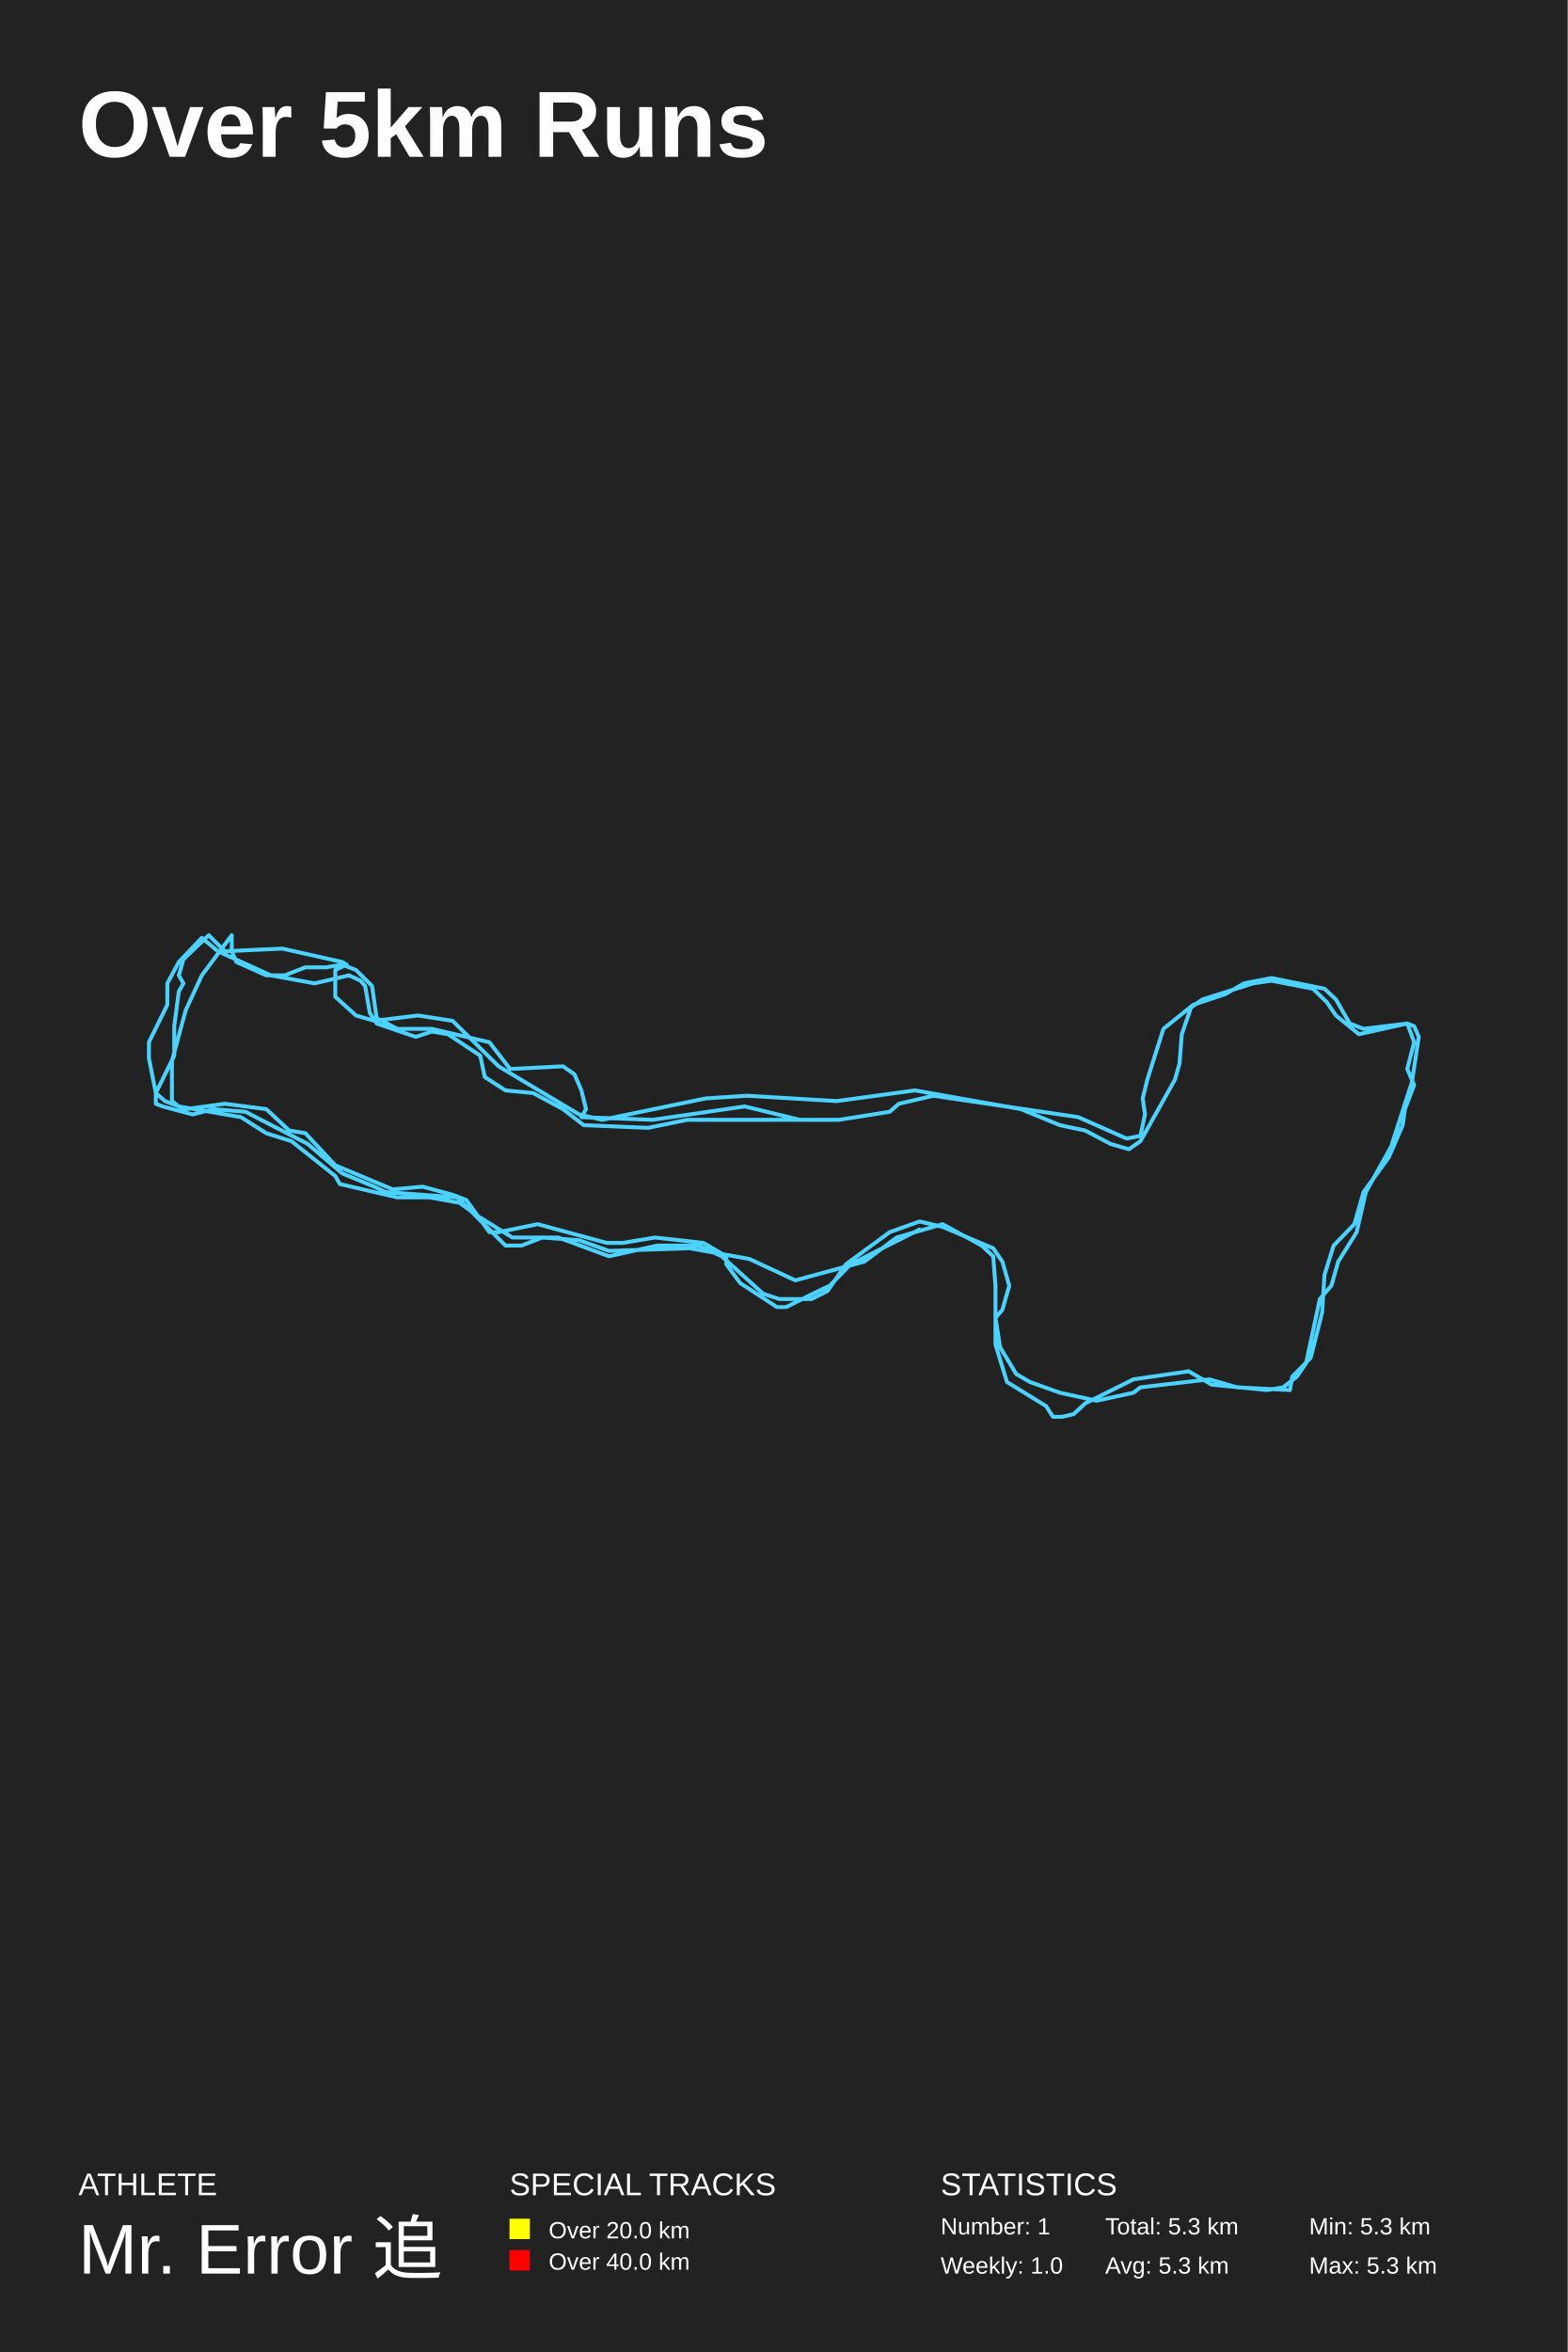
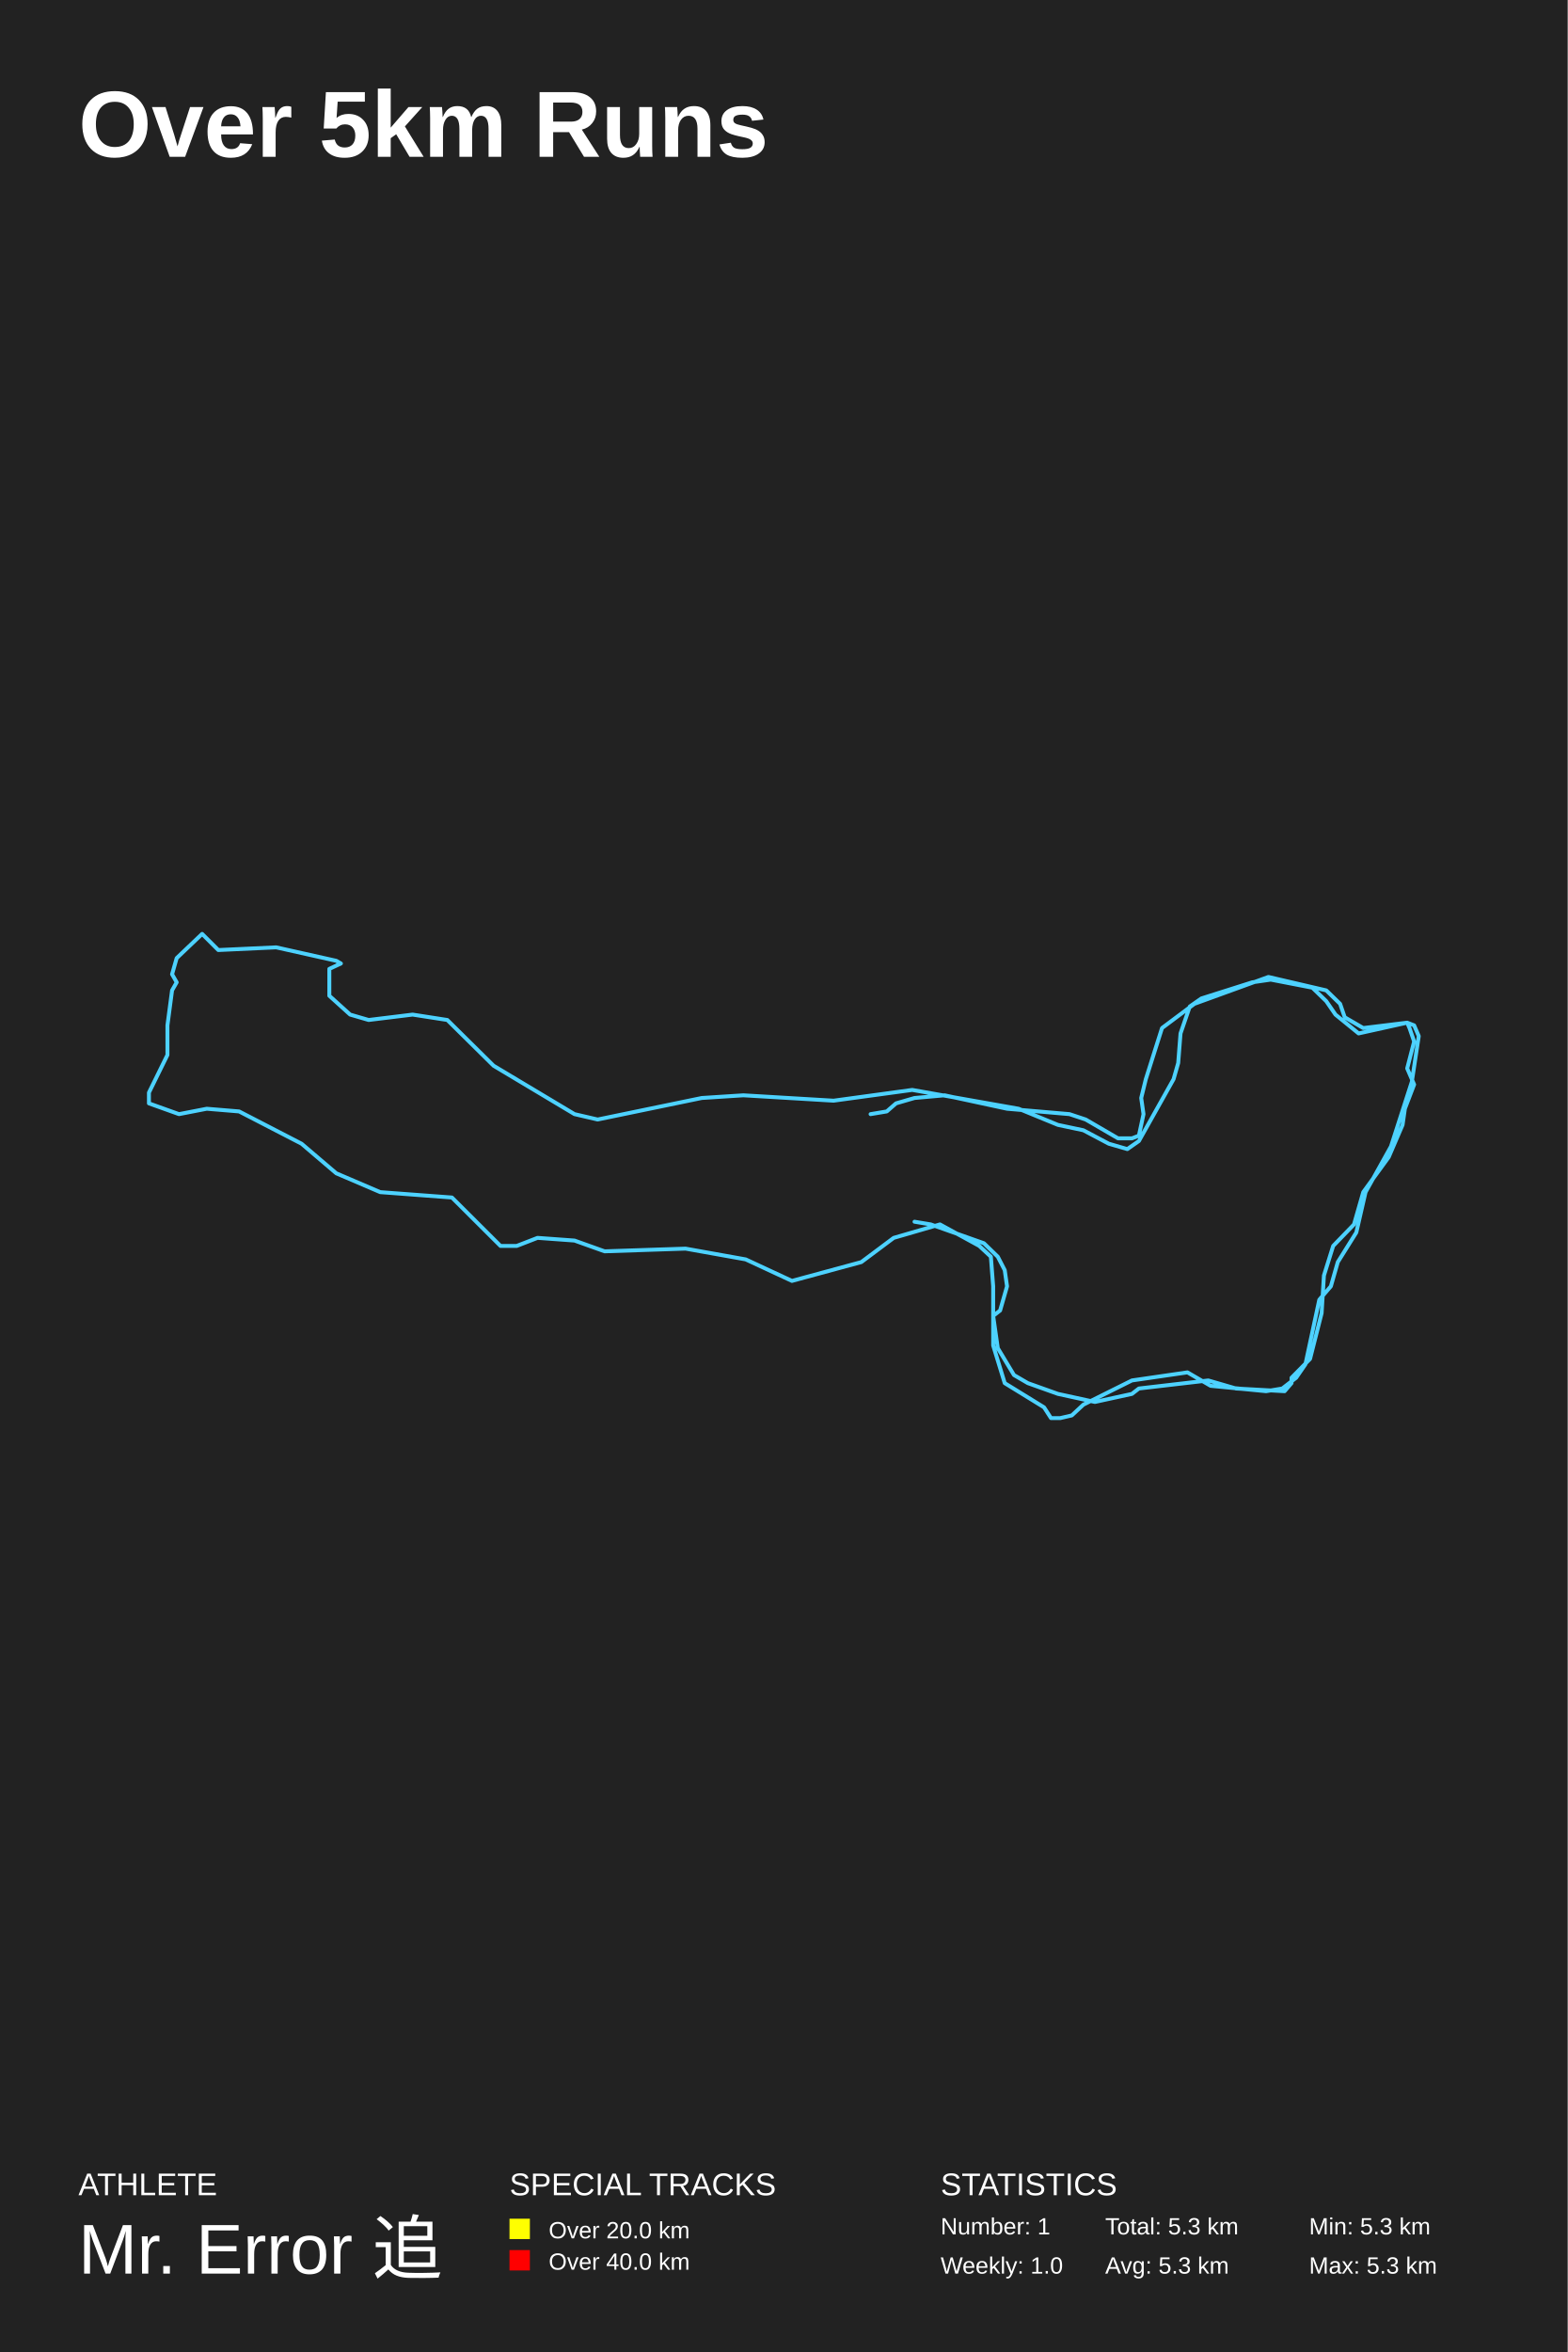
<svg xmlns="http://www.w3.org/2000/svg" baseProfile="full" height="300mm" version="1.1" viewBox="0,0,200,300" width="200mm">
  <defs />
  <rect fill="#222222" height="300" width="200" x="0" y="0" />
  <text fill="#FFFFFF" style="font-size:12px; font-family:Arial; font-weight:bold;" x="10" y="20">Over 5km Runs</text>
  <text fill="#FFFFFF" style="font-size:4px; font-family:Arial" x="10" y="280">ATHLETE</text>
  <text fill="#FFFFFF" style="font-size:9px; font-family:Arial" x="10" y="290">Mr. Error 追</text>
  <text fill="#FFFFFF" style="font-size:4px; font-family:Arial" x="65" y="280">SPECIAL TRACKS</text>
  <rect fill="yellow" height="2.6" width="2.6" x="65" y="283" />
  <text fill="#FFFFFF" style="font-size:3px; font-family:Arial" x="70" y="285.5">Over 20.0 km</text>
  <rect fill="red" height="2.6" width="2.6" x="65" y="287" />
  <text fill="#FFFFFF" style="font-size:3px; font-family:Arial" x="70" y="289.5">Over 40.0 km</text>
  <text fill="#FFFFFF" style="font-size:4px; font-family:Arial" x="120" y="280">STATISTICS</text>
  <text fill="#FFFFFF" style="font-size:3px; font-family:Arial" x="120" y="285">Number: 1</text>
  <text fill="#FFFFFF" style="font-size:3px; font-family:Arial" x="120" y="290">Weekly: 1.0</text>
  <text fill="#FFFFFF" style="font-size:3px; font-family:Arial" x="141" y="285">Total: 5.3 km</text>
  <text fill="#FFFFFF" style="font-size:3px; font-family:Arial" x="141" y="290">Avg: 5.3 km</text>
  <text fill="#FFFFFF" style="font-size:3px; font-family:Arial" x="167" y="285">Min: 5.3 km</text>
  <text fill="#FFFFFF" style="font-size:3px; font-family:Arial" x="167" y="290">Max: 5.3 km</text>
-   <polyline fill="none" points="105.87,142.834 87.674,142.834 82.685,143.858 74.467,143.516 71.826,141.469 68.011,139.421 64.489,139.08 61.848,137.374 61.261,134.644 57.152,131.914 55.098,131.573 53.043,132.255 48.054,130.549 47.174,129.184 46.587,125.772 46,125.089 44.533,124.407 40.13,125.43 34.554,124.407 27.804,121.335 25.75,119.629 22.815,122.7 21.348,125.43 21.348,128.16 19.0,132.938 19.0,134.985 19.88,139.421 21.054,140.445 23.696,141.469 28.685,140.786 33.967,141.469 36.902,144.199 38.957,144.54 42.772,148.635 50.109,151.706 53.924,151.365 57.739,152.389 59.5,153.071 60.967,155.119 65.37,157.849 71.239,157.849 77.696,160.238 83.859,158.873 89.141,158.873 92.076,160.238 97.359,165.015 99.413,165.697 103.522,165.697 105.576,164.674 107.924,161.261 113.5,157.166 117.315,155.801 120.25,156.484 126.707,159.214 127.88,160.92 128.761,163.991 127.88,167.062 127.0,168.086 127.587,171.84 129.641,175.252 131.402,176.276 135.217,177.641 139.913,178.665 144.609,177.641 145.489,176.959 154.293,175.935 157.815,176.959 164.565,177.3 164.859,175.594 167.207,173.205 168.674,167.404 168.967,162.626 170.141,158.873 172.783,156.143 173.957,152.048 177.185,147.611 178.946,143.516 179.239,141.469 180.413,138.398 179.533,136.35 180.413,132.938 179.533,130.549 173.37,131.914 170.435,129.525 169.261,127.819 167.5,126.113 162.217,125.089 159.87,125.43 153.413,127.478 151.946,128.502 150.772,131.914 150.478,135.668 149.891,137.715 145.489,145.564 144.022,146.588 141.674,145.905 138.446,144.199 135.217,143.516 130.228,141.469 116.728,139.08 106.75,140.445 95.304,139.763 90.022,140.104 76.815,142.834 73.88,142.151 63.609,136.009 57.739,130.208 53.337,129.525 47.761,130.208 45.413,129.525 42.772,127.137 42.772,123.724 44.239,123.042 43.652,122.7 36.022,120.994 28.685,121.335 26.63,119.288 23.402,122.359 22.815,124.407 23.402,125.43 22.815,126.454 22.228,130.89 22.228,134.644 19.88,139.421 19.88,140.786 20.761,141.128 24.576,142.151 27.217,141.469 31.326,141.81 39.25,145.905 43.652,149.659 47.761,151.365 49.228,152.048 58.326,152.73 64.489,158.873 66.543,158.873 69.185,157.849 73.88,158.19 77.696,159.555 87.967,159.214 95.598,160.579 101.467,163.309 110.272,160.92 114.38,157.849 120.25,156.143 125.239,158.873 126.707,160.238 127.0,163.991 127.0,171.499 128.467,176.276 133.457,179.347 134.337,180.712 135.511,180.712 136.978,180.371 138.446,179.006 144.609,175.935 151.652,174.911 154.587,176.617 161.63,177.3 163.685,176.959 165.446,175.594 166.62,173.887 168.38,165.697 169.848,163.991 170.728,160.92 173.076,157.166 174.25,152.048 177.478,146.246 180.12,138.056 181.0,132.255 180.413,130.89 179.533,130.549 173.957,131.232 172.196,130.549 170.435,127.478 168.967,126.113 162.217,124.748 158.696,125.43 156.348,126.795 152.239,128.16 148.424,131.232 146.37,137.715 145.783,140.104 146.076,142.151 145.489,144.881 143.728,145.223 137.565,142.493 119.076,139.763 114.674,140.786 113.5,141.81 107.043,142.834 102.054,142.834 95.011,141.128 83.272,142.834 74.174,142.493 74.761,141.469 74.174,139.08 73.293,137.033 71.826,136.009 65.076,136.35 62.435,132.938 55.098,131.232 50.696,131.232 48.054,129.867 47.467,125.772 45.413,123.724 43.652,123.042 41.598,123.383 38.957,123.383 36.315,124.407 33.967,124.407 30.152,122.7 29.565,121.335 29.565,119.288 25.75,124.407 23.696,128.843 21.935,135.326 21.935,140.445 22.815,141.128 30.739,142.493 33.967,144.54 37.196,145.564 42.772,150 43.359,151.024 50.696,152.73 54.804,152.73 58.62,153.413 60.967,155.119 62.435,157.166 63.609,157.166 68.598,156.143 77.402,158.531 79.457,158.531 83.565,157.849 89.728,158.531 92.663,160.238 92.663,161.261 94.424,163.65 99.12,166.721 100.293,166.721 104.402,164.674 105.87,163.991 108.511,161.261 117.315,156.825" stroke="#4DD2FF" stroke-linecap="round" stroke-linejoin="round" stroke-width="0.5" />
+   <polyline fill="none" points="116.672,155.833 118.738,156.176 125.525,158.578 127.295,160.293 128.18,162.009 128.475,164.068 127.59,167.156 126.705,167.842 127.295,171.959 129.361,175.39 131.131,176.42 134.967,177.792 139.689,178.821 144.41,177.792 145.295,177.106 154.148,176.077 157.689,177.106 163.885,177.449 164.77,176.42 164.77,175.733 167.131,173.332 168.607,167.499 168.902,162.695 170.082,158.921 172.738,156.176 173.918,152.059 177.164,147.598 178.934,143.481 179.23,141.422 180.41,138.334 179.525,136.276 180.41,132.845 179.82,131.129 179.525,130.443 173.328,131.815 170.377,129.413 169.197,127.698 167.426,125.982 162.115,124.953 159.754,125.296 153.262,127.355 151.787,128.384 150.607,131.815 150.311,135.589 149.721,137.648 145.295,145.54 143.82,146.569 141.459,145.883 138.213,144.167 134.967,143.481 129.951,141.422 116.377,139.021 106.344,140.393 94.836,139.707 89.525,140.05 76.246,142.795 73.295,142.109 62.967,135.933 57.066,130.1 52.639,129.413 47.033,130.1 44.672,129.413 42.016,127.012 42.016,123.58 43.492,122.894 42.902,122.551 35.23,120.836 27.852,121.179 25.787,119.12 22.541,122.208 21.951,124.267 22.541,125.296 21.951,126.325 21.361,130.786 21.361,134.56 19.0,139.364 19.0,140.736 22.836,142.109 26.377,141.422 30.508,141.765 38.475,145.883 42.902,149.657 48.508,152.059 57.656,152.745 63.852,158.921 65.918,158.921 68.574,157.892 73.295,158.235 77.131,159.607 87.459,159.264 95.131,160.637 101.033,163.381 109.885,160.98 114.016,157.892 119.918,156.176 124.934,158.921 126.41,160.293 126.705,164.068 126.705,171.616 128.18,176.42 133.197,179.508 134.082,180.88 135.262,180.88 136.738,180.537 138.213,179.165 144.41,176.077 151.492,175.047 154.443,176.763 161.525,177.449 163.59,177.106 165.361,175.733 166.541,174.018 168.311,165.783 169.787,164.068 170.672,160.98 173.033,157.205 174.213,152.059 177.459,146.226 180.115,137.991 181.0,132.158 180.41,130.786 179.525,130.443 173.918,131.129 171.557,129.756 170.967,128.041 169.197,126.325 161.82,124.61 152.377,128.041 148.246,131.129 146.18,137.648 145.59,140.05 145.885,142.109 145.295,144.853 144.41,145.197 142.639,145.197 138.508,142.795 136.443,142.109 128.475,141.422 120.508,139.707 116.672,140.05 114.311,140.736 113.131,141.765 111.066,142.109" stroke="#4DD2FF" stroke-linecap="round" stroke-linejoin="round" stroke-width="0.5" />
</svg>
